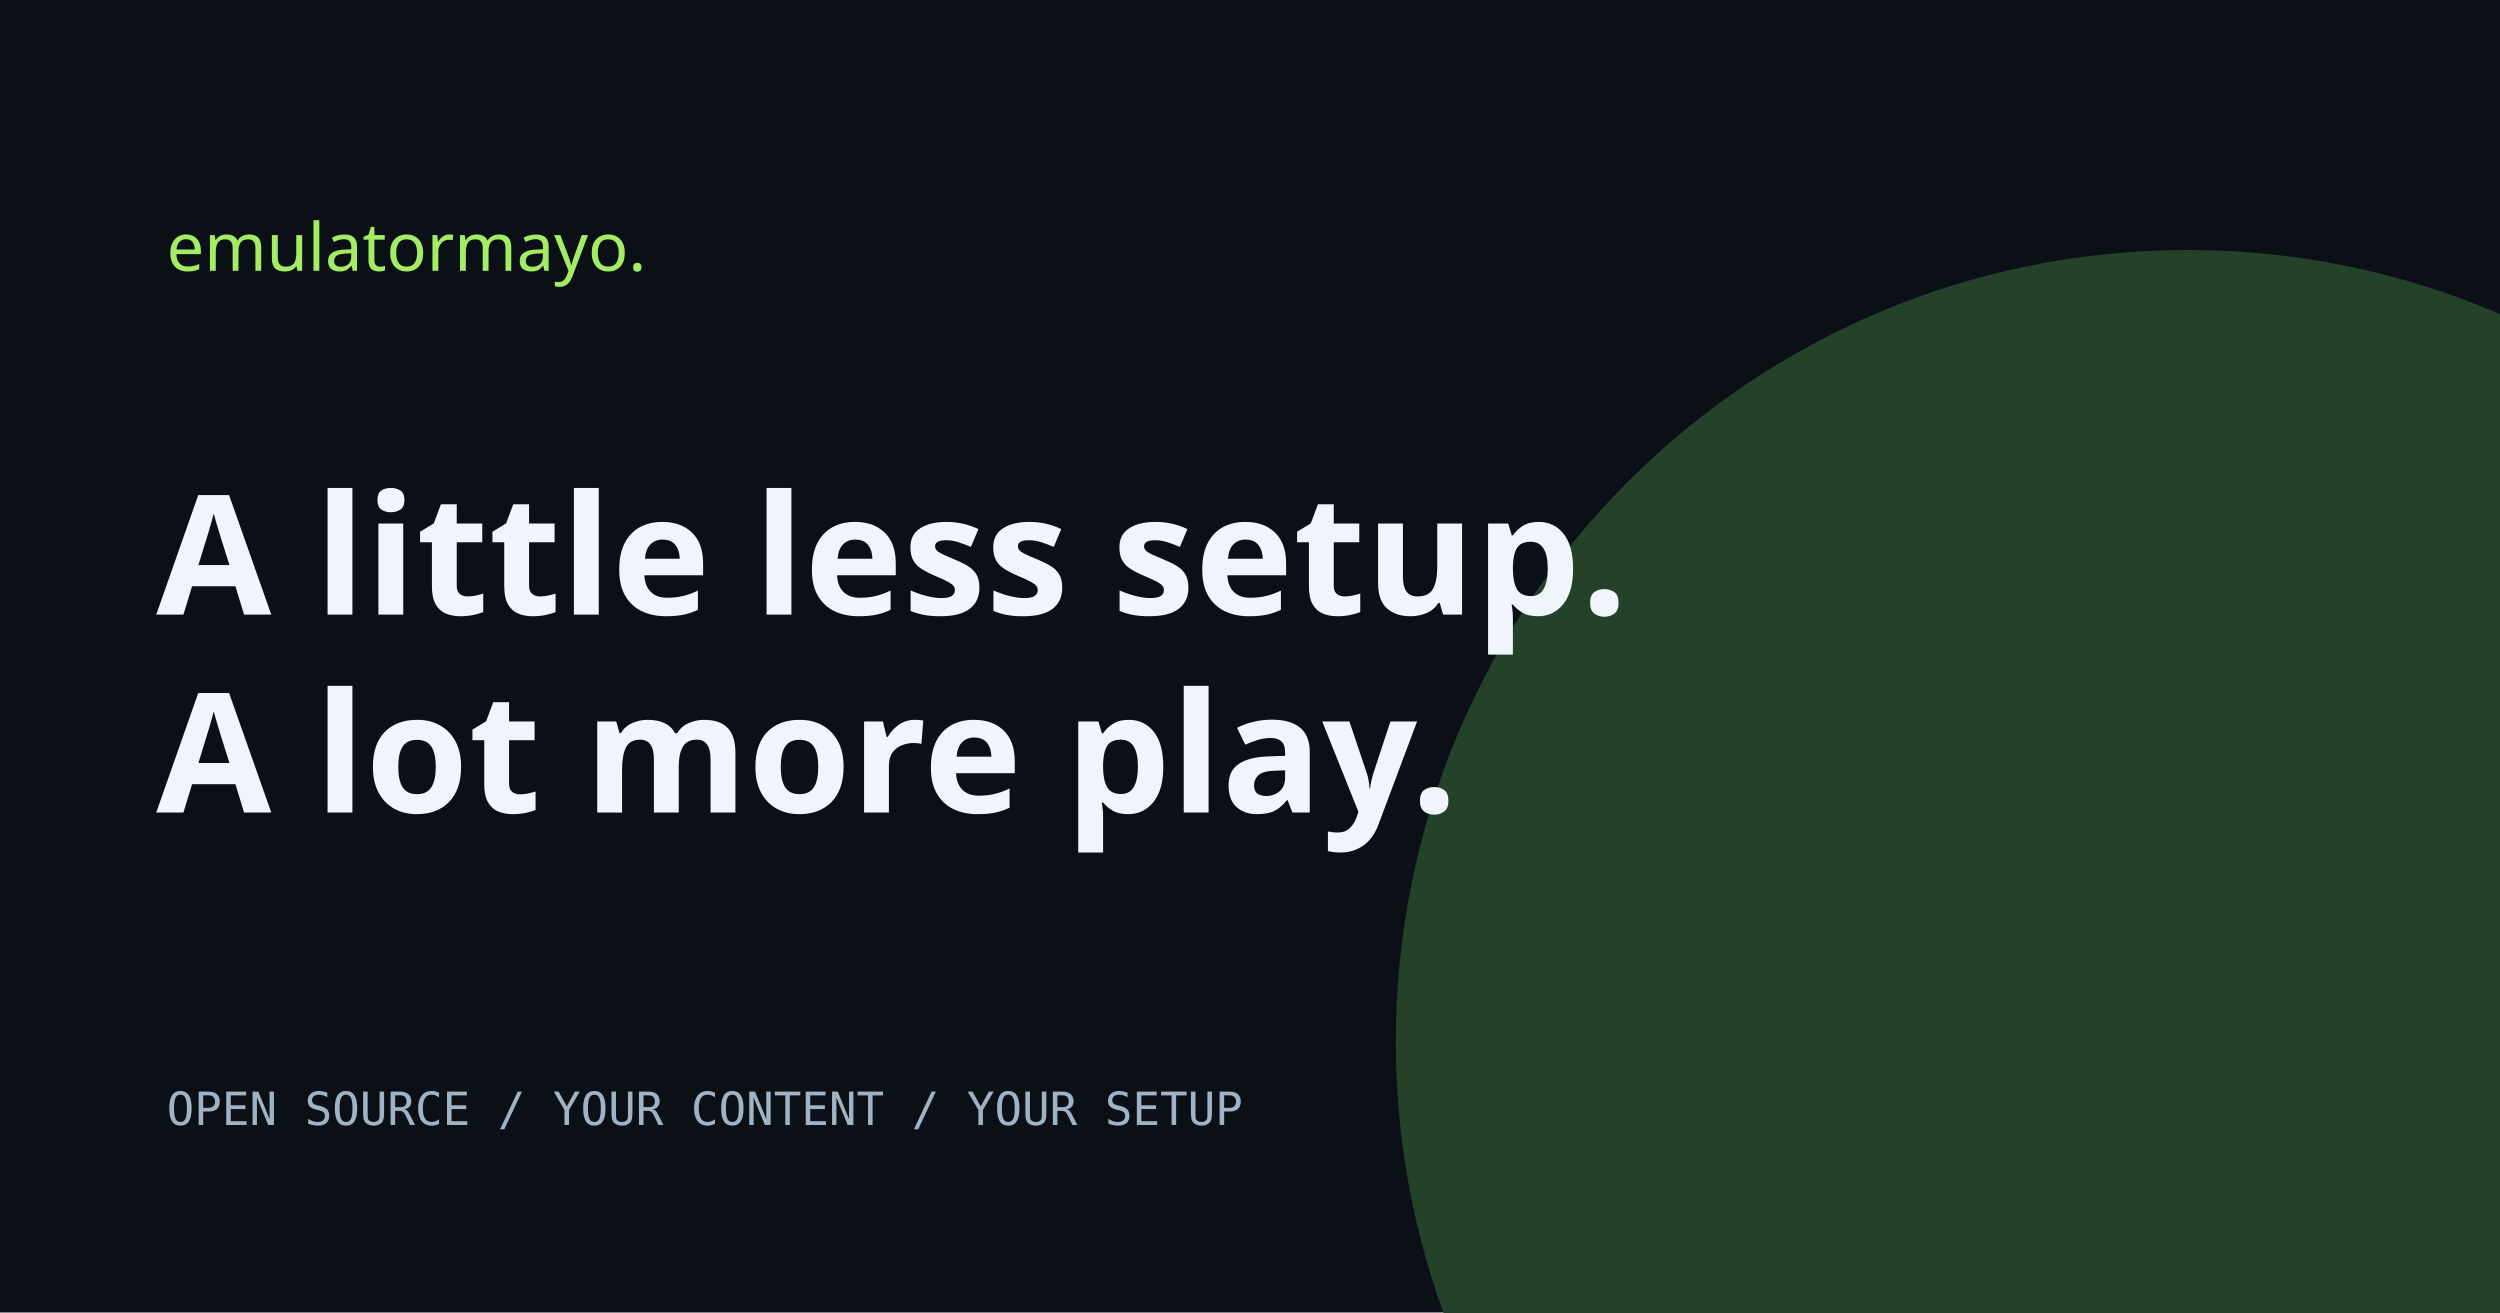
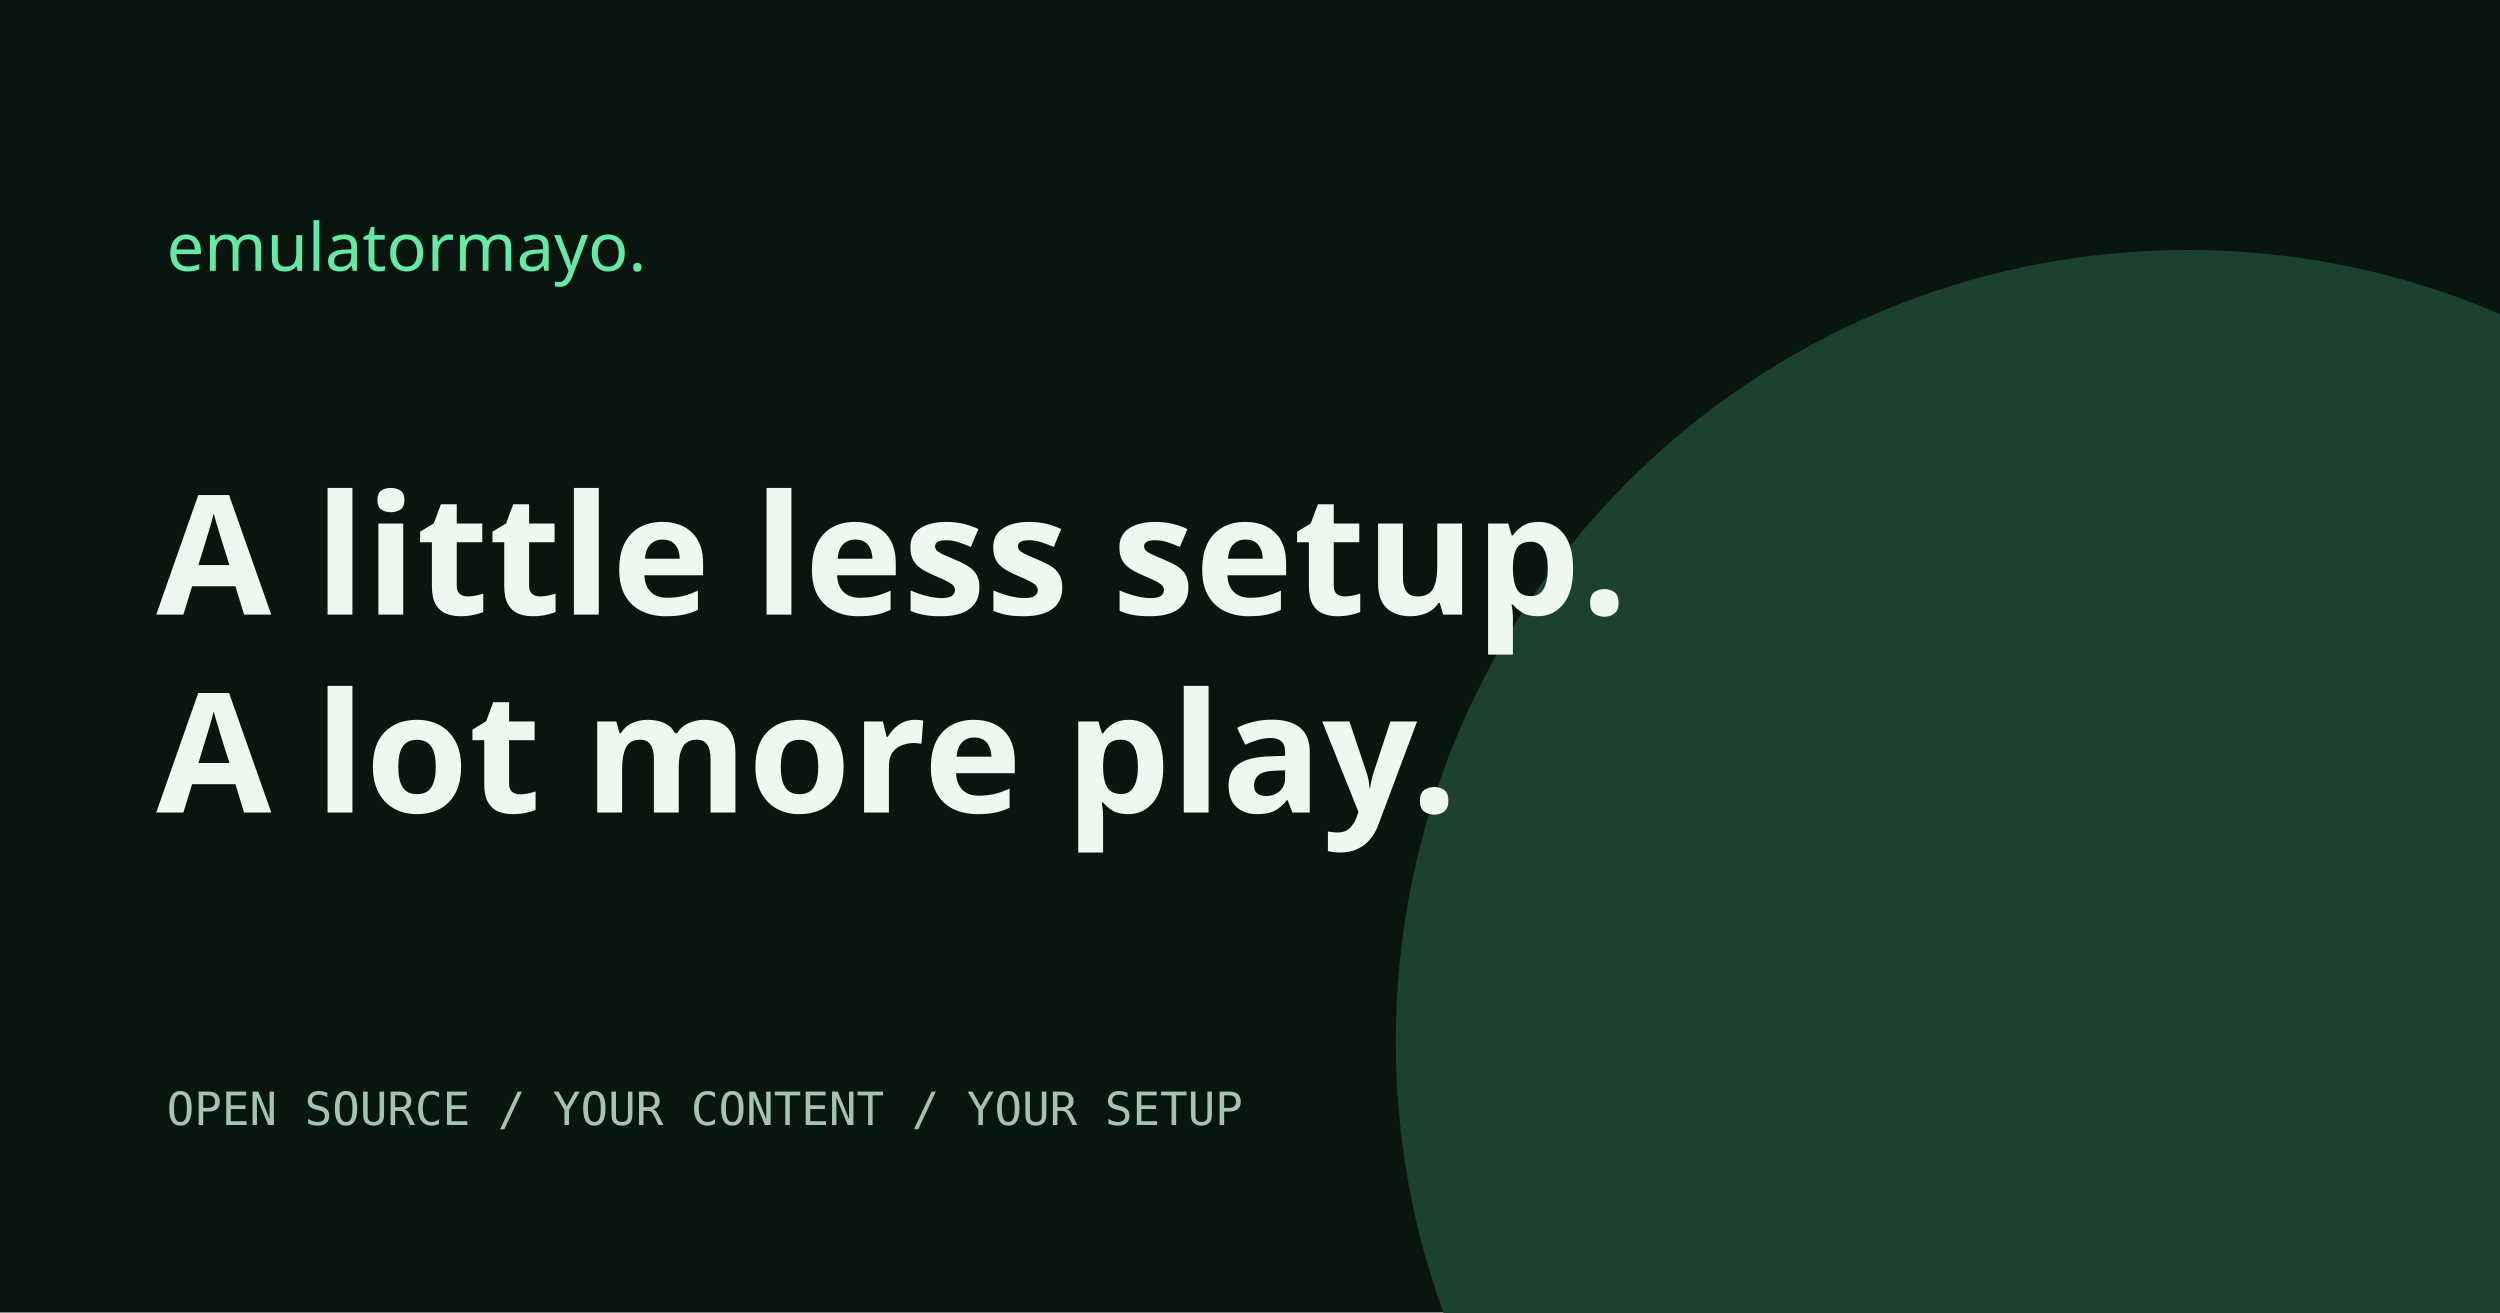
<svg xmlns="http://www.w3.org/2000/svg" width="1200" height="630">
-   <rect width="1200" height="630" fill="#0b1017" />
-   <circle cx="1050" cy="500" r="380" fill="#24412a" />
-   <text x="80" y="130" fill="#a5ec65" font-size="32" font-family="sans-serif">emulatormayo.</text>
-   <text x="75" y="295" fill="#f0f5fc" font-size="80" font-weight="bold" font-family="sans-serif">A little less setup.</text>
-   <text x="75" y="390" fill="#f0f5fc" font-size="80" font-weight="bold" font-family="sans-serif">A lot more play.</text>
-   <text x="80" y="540" fill="#a0b3c5" font-size="22" font-family="monospace">OPEN SOURCE / YOUR CONTENT / YOUR SETUP</text>
+   <rect width="1200" height="630" fill="#091610" />
+   <circle cx="1050" cy="500" r="380" fill="#1d4130" />
+   <text x="80" y="130" fill="#67e8a5" font-size="32" font-family="sans-serif">emulatormayo.</text>
+   <text x="75" y="295" fill="#ecf8f0" font-size="80" font-weight="bold" font-family="sans-serif">A little less setup.</text>
+   <text x="75" y="390" fill="#ecf8f0" font-size="80" font-weight="bold" font-family="sans-serif">A lot more play.</text>
+   <text x="80" y="540" fill="#a4c3b1" font-size="22" font-family="monospace">OPEN SOURCE / YOUR CONTENT / YOUR SETUP</text>
</svg>
